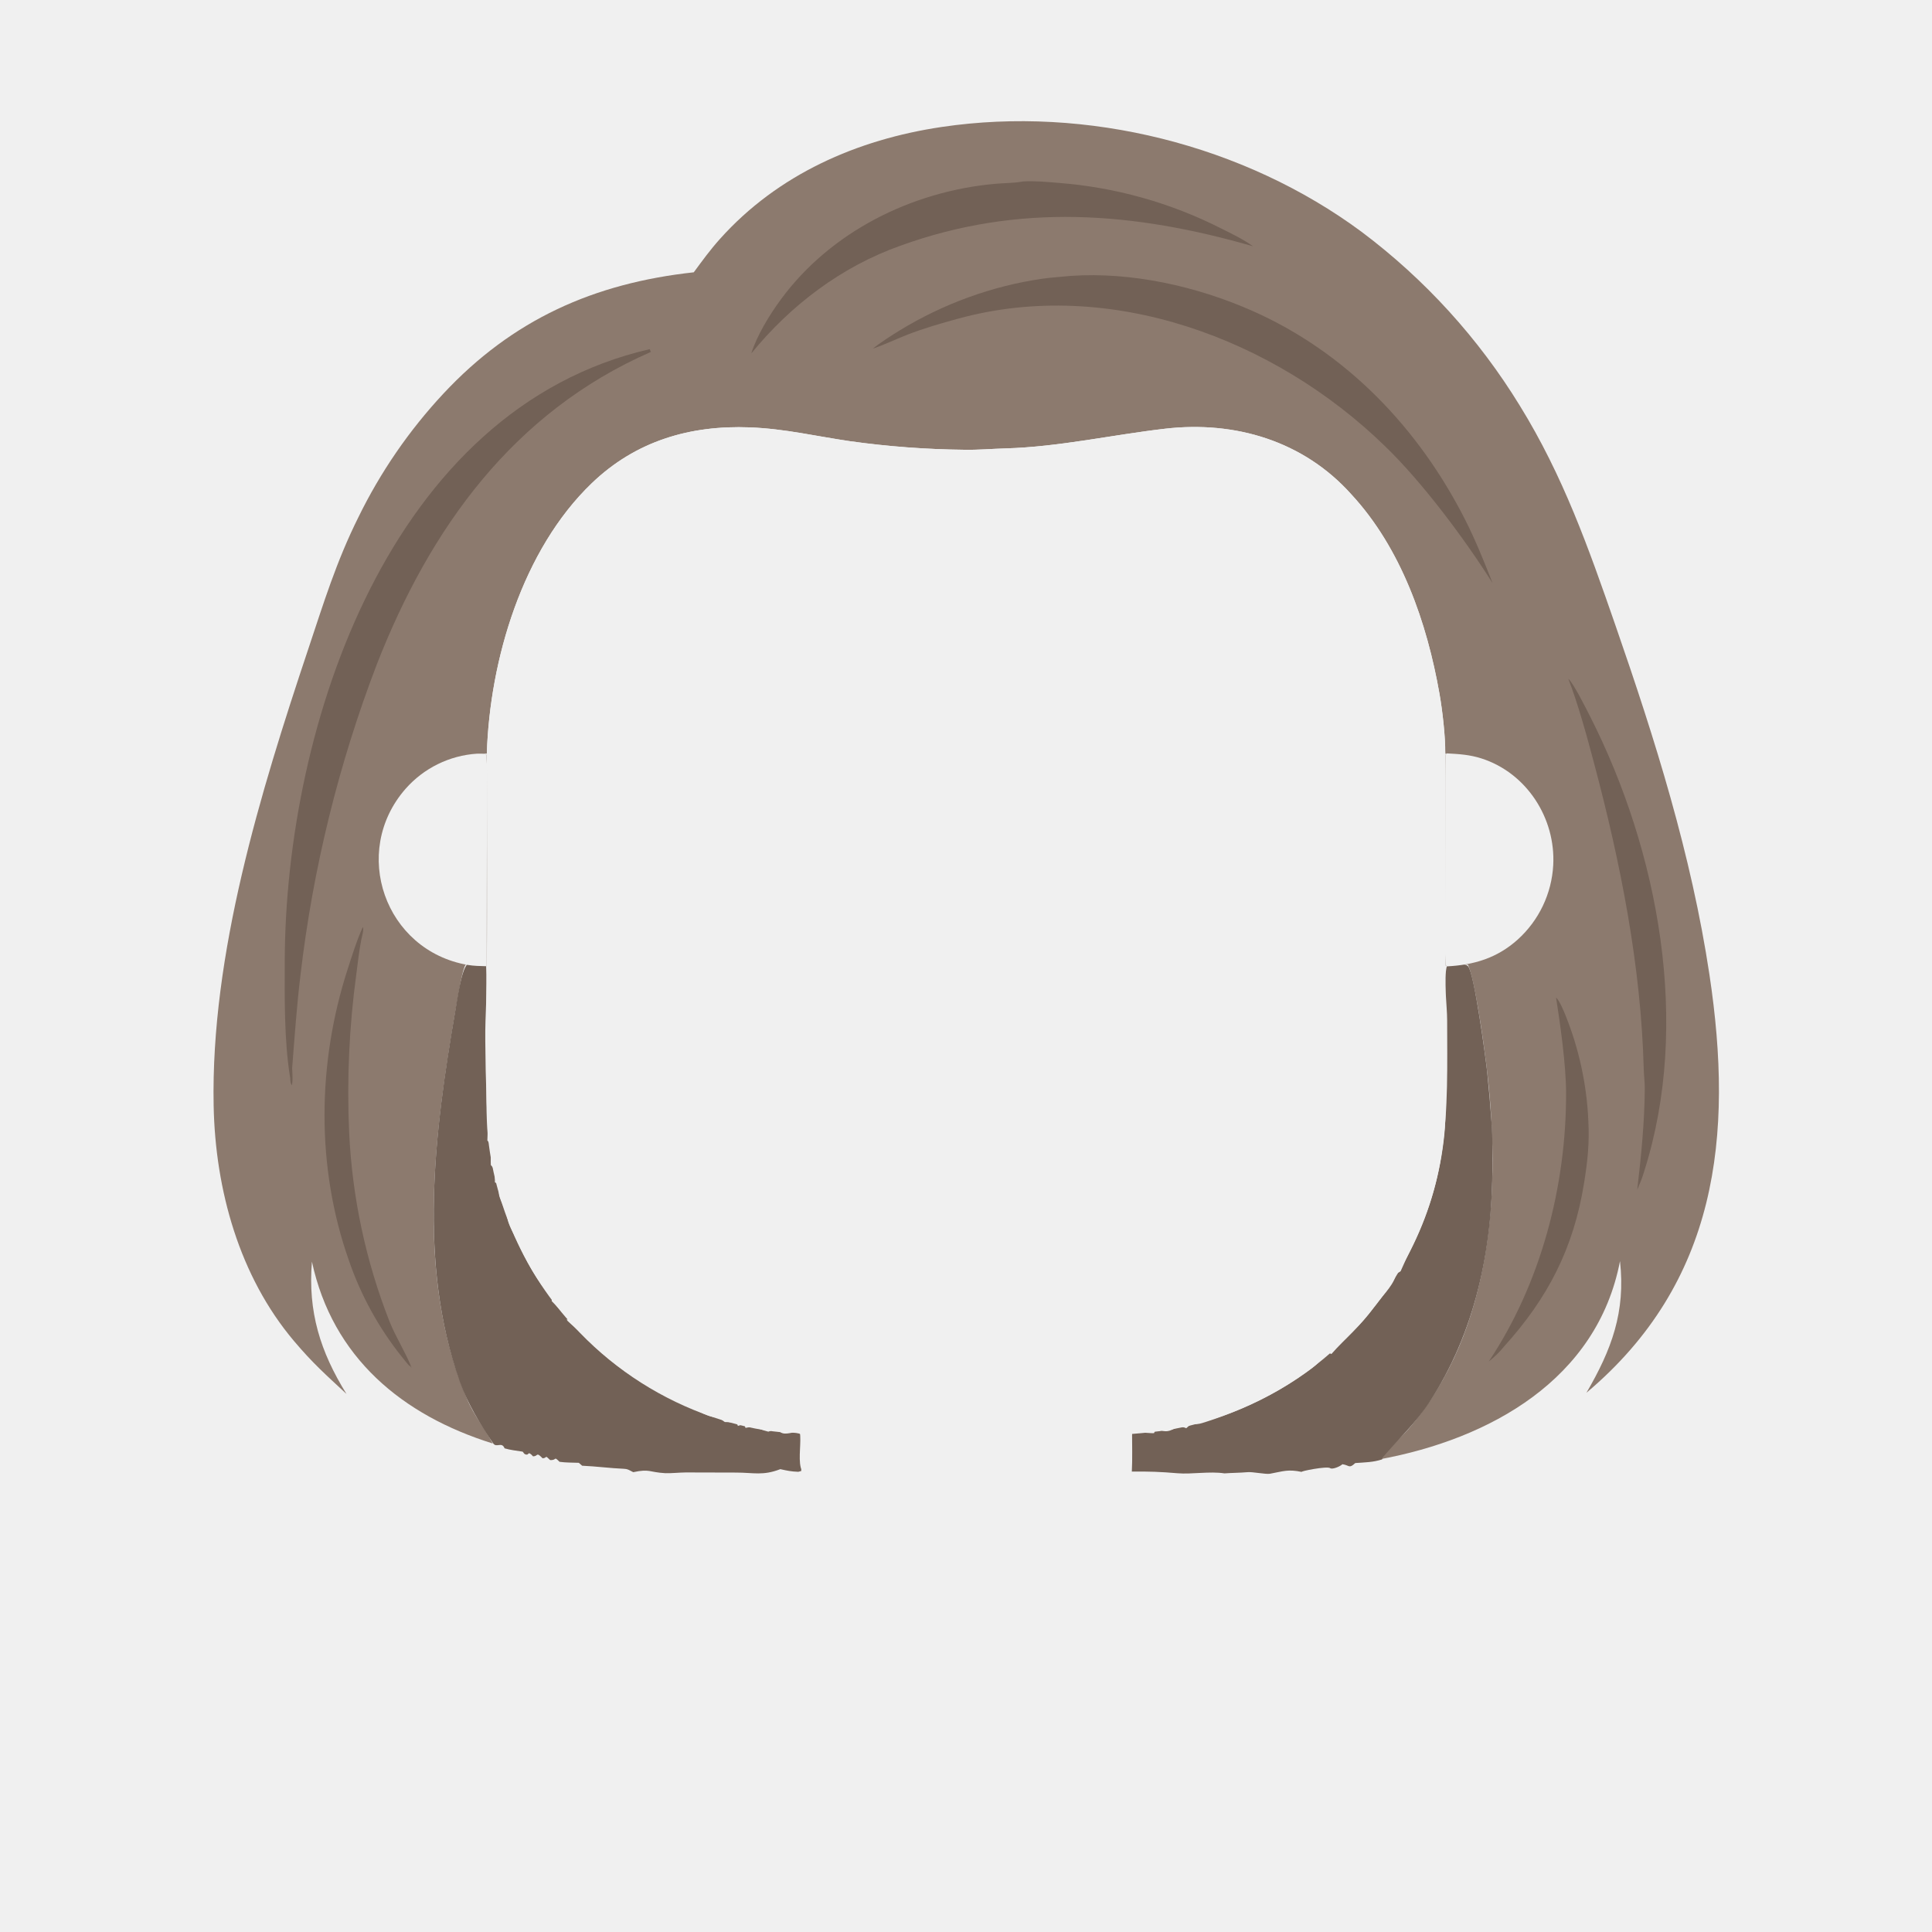
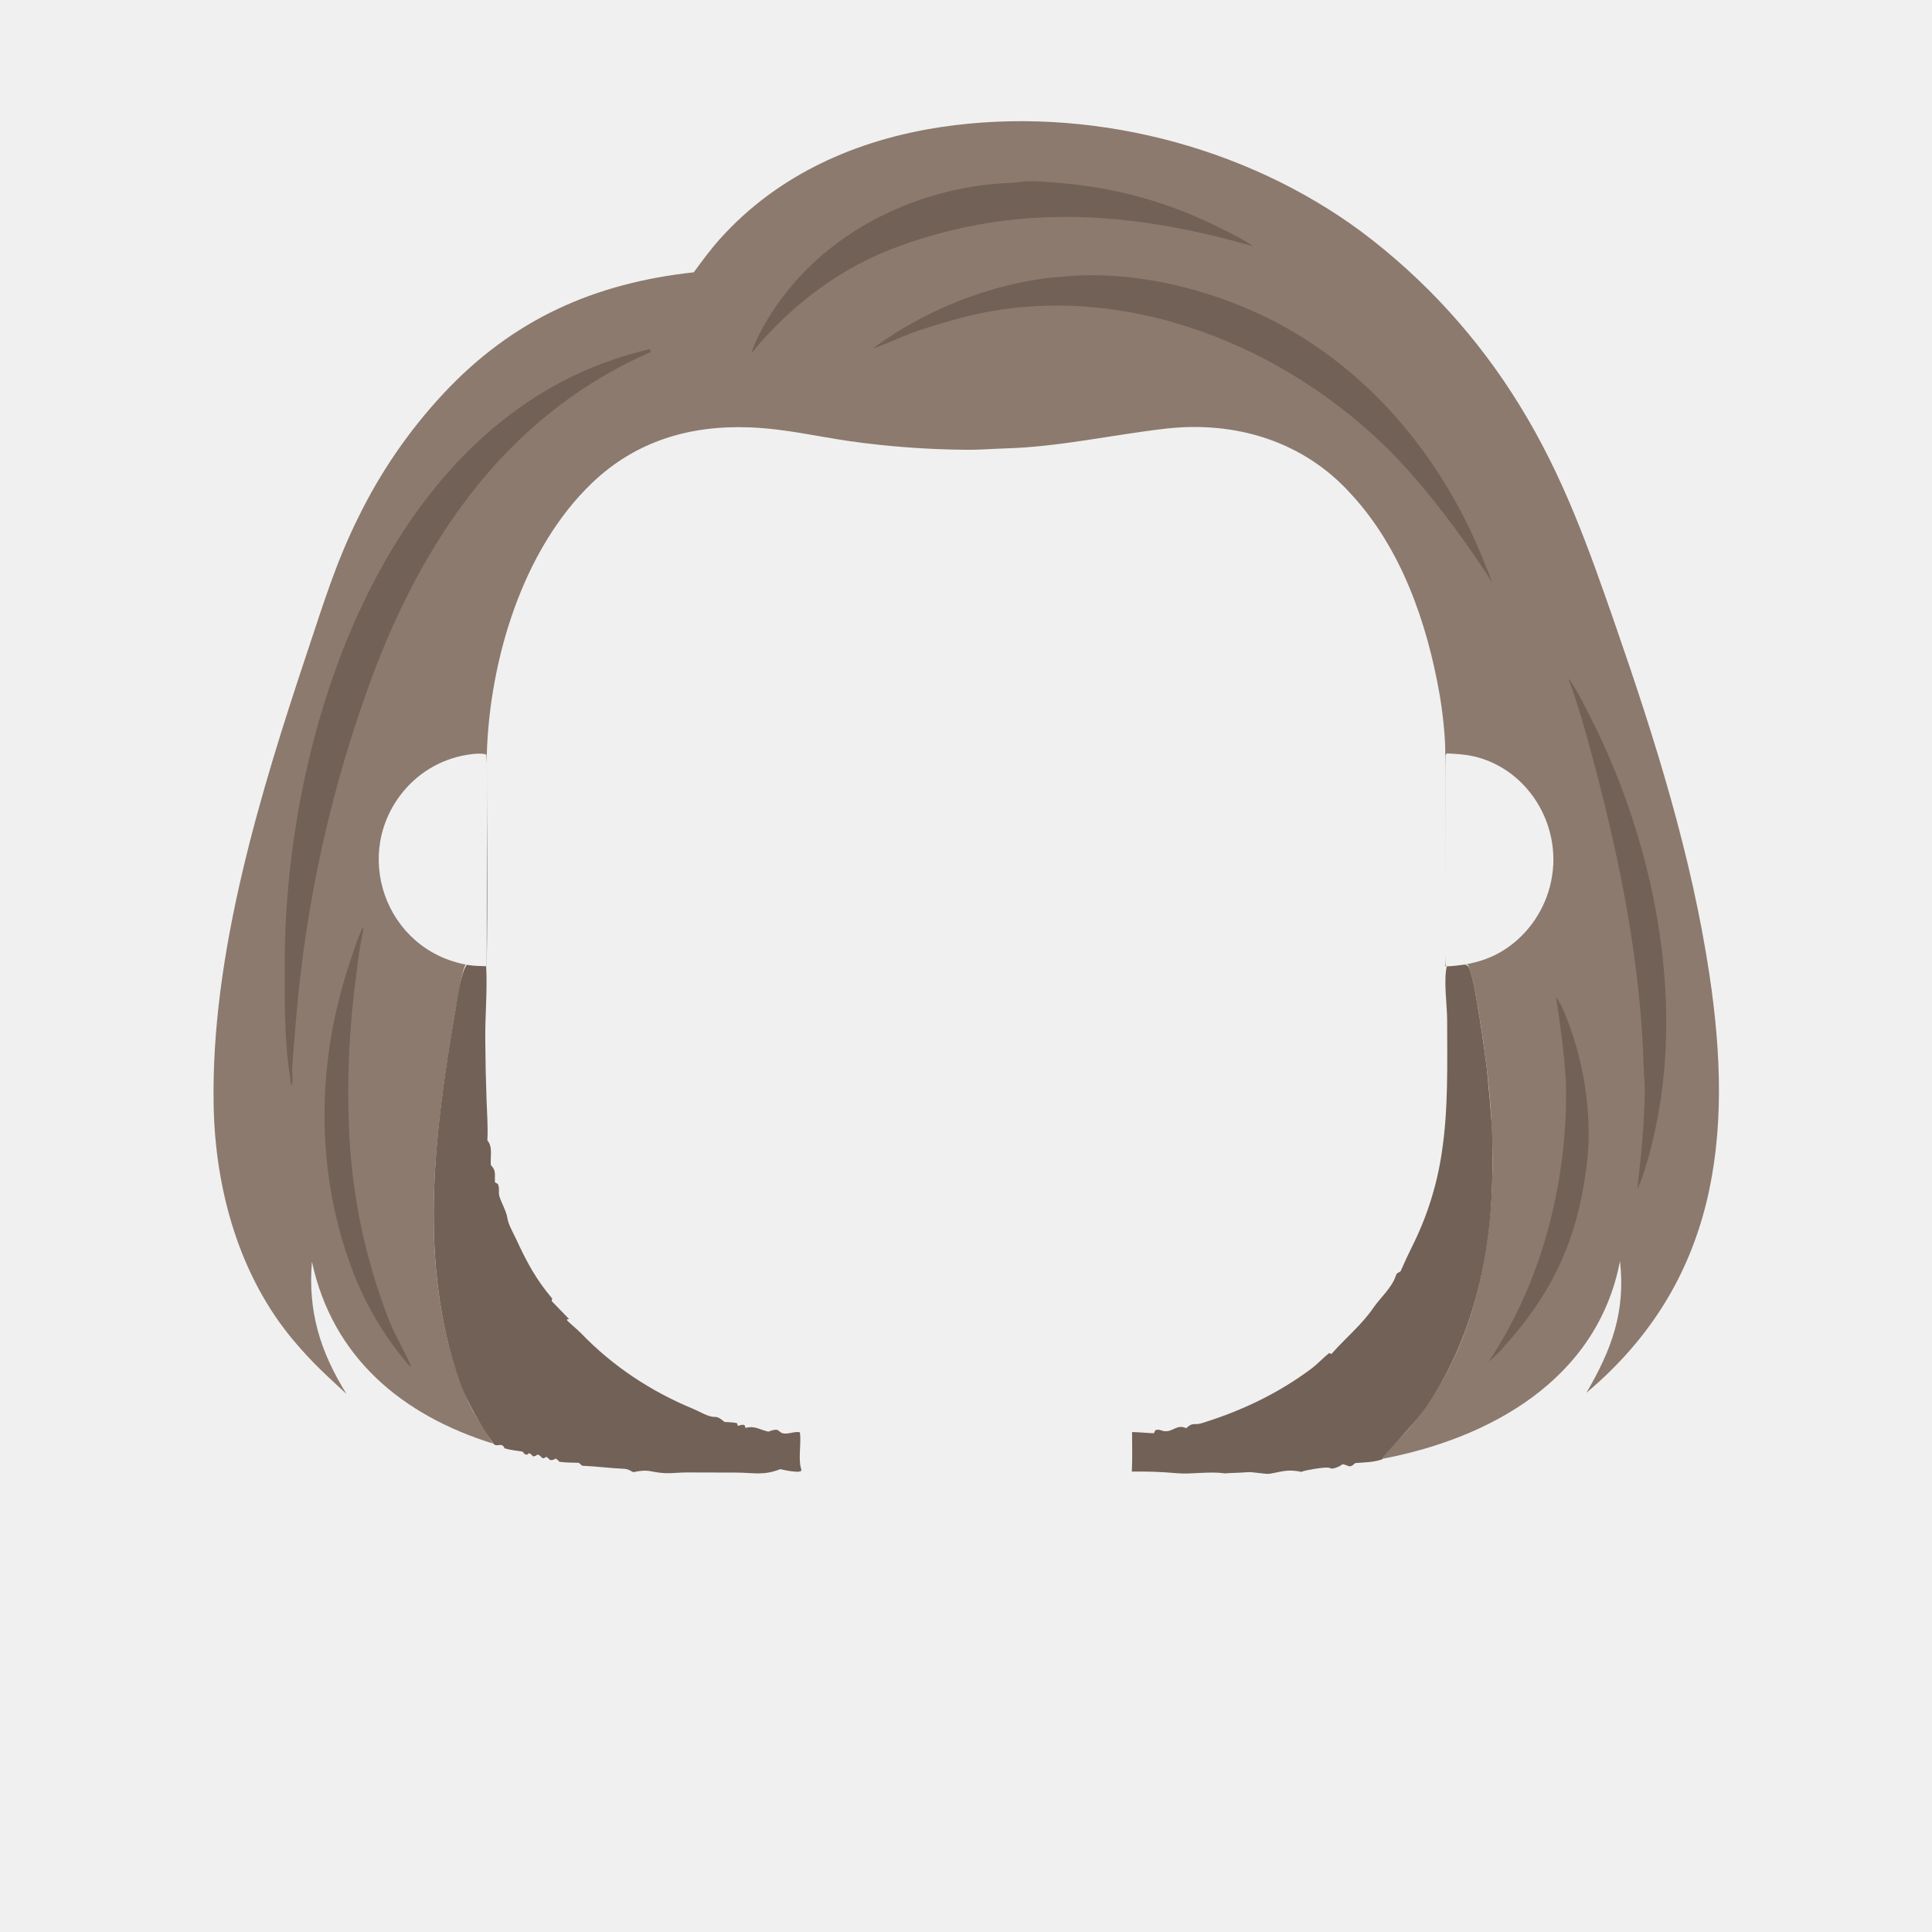
<svg xmlns="http://www.w3.org/2000/svg" version="1.1" viewBox="0 0 2048 2048" width="1024" height="1024">
  <defs>
    <mask id="facehole" maskUnits="userSpaceOnUse" x="0" y="0" width="2048" height="2048">
      <rect x="0" y="0" width="2048" height="2048" fill="white" />
-       <path d="M 516.053 798.796 C 519.227 699.333 553.827 582.824 627.297 512.237 C 673.834 467.527 731.332 450.571 794.927 453.037 C 832.186 454.481 865.23 462.511 901.673 467.788 C 941.668 473.362 981.98 476.364 1022.36 476.773 C 1036.9 477.051 1051.62 475.742 1065.96 475.335 C 1122.62 473.727 1179.46 460.855 1235.29 454.424 C 1309.5 445.877 1381.96 467.593 1432.42 524.004 C 1485.35 581.184 1512.72 660.11 1525.97 735.755 C 1529.09 753.608 1532.22 780.926 1532.05 798.851 L 1532.12 1024.15 C 1540.1 1024.13 1548.02 1023.23 1555.97 1022.47 C 1563.09 1036.69 1572.36 1103 1575.32 1126.53 C 1591.8 1257.93 1583.46 1409.81 1492.89 1515.03 C 1486.66 1522.27 1465.99 1541.79 1462.69 1546.92 C 1405.02 1560.34 1332.64 1562.16 1273.5 1561.72 C 1249.17 1561.54 1223.01 1558.84 1199.13 1558.85 L 1198.86 1558.45 C 1198.24 1546.66 1198.71 1531.84 1198.82 1519.82 C 1127.97 1520.88 1055 1520.05 984.033 1520.06 L 901.896 1520.06 C 885.189 1520.06 866.15 1520.43 849.665 1519.42 C 849.517 1527.85 849.038 1538.52 849.565 1546.76 C 849.643 1549.91 849.975 1556.03 849.544 1558.91 C 842.033 1558.98 834.26 1559.48 826.768 1559.87 C 743.762 1564.2 659.488 1562.49 577.88 1545.39 C 560.293 1541.71 538.885 1537.11 522.372 1530.19 C 513.758 1514.47 502.486 1500.44 495.191 1483.23 C 439.123 1350.94 460.648 1197.88 484.658 1060.72 C 485.766 1054.39 490.387 1026.06 493.758 1022.49 C 501.51 1023.27 508.101 1023.97 515.878 1024.1 C 517.514 951.274 516.013 872.042 516.053 798.796 z" fill="black" />
-       <path d="M 1020.3 954.974 C 1035.47 954.517 1047.07 961.989 1050.91 976.704 C 1059.84 1010.87 1073.44 1048.36 1080.3 1082.52 C 1086.5 1113.36 1054.75 1128.61 1028.28 1130.3 C 1000.58 1130.6 964.184 1120.03 968.429 1084.1 C 970.952 1062.75 980.753 1040.51 985.783 1019.5 C 989.044 1005.88 992.446 991.889 996.535 978.519 C 1001.45 963.966 1007.18 961.024 1020.3 954.974 z" fill="black" />
-       <path d="M 1532.05 798.851 C 1564.74 799.285 1590.82 807.568 1614.29 831.503 C 1635.59 853.585 1647.25 883.225 1646.7 913.904 C 1645.88 968.467 1608.45 1010.7 1555.97 1022.47 C 1548.02 1023.23 1540.1 1024.13 1532.12 1024.15 L 1532.05 798.851 z" fill="black" />
-       <path d="M 516.053 798.796 C 516.013 872.042 517.514 951.274 515.878 1024.1 C 508.101 1023.97 501.51 1023.27 493.758 1022.49 C 356.934 991.242 378.425 801.25 516.053 798.796 z" fill="black" />
-       <path d="M 849.665 1519.42 C 866.15 1520.43 885.189 1520.06 901.896 1520.06 L 984.033 1520.06 C 1055 1520.05 1127.97 1520.88 1198.82 1519.82 C 1198.71 1531.84 1198.24 1546.66 1198.86 1558.45 L 1199.13 1558.85 C 1197.85 1569.32 1198.32 1579.71 1197.44 1590.03 C 1194.16 1640.63 1178.37 1680.55 1139.2 1714.81 C 1104.62 1745.63 1059.01 1761.09 1012.82 1757.64 C 966.191 1754.47 922.732 1732.91 891.992 1697.71 C 873.758 1676.53 859.051 1646.42 854.071 1618.72 C 853.233 1614.06 851.357 1593.58 850.146 1590.74 C 850.873 1581.73 848.077 1571.64 849.544 1558.91 C 849.975 1556.03 849.643 1549.91 849.565 1546.76 C 849.038 1538.52 849.517 1527.85 849.665 1519.42 z" fill="black" />
-       <path d="M 849.665 1519.42 C 866.15 1520.43 885.189 1520.06 901.896 1520.06 L 984.033 1520.06 C 1055 1520.05 1127.97 1520.88 1198.82 1519.82 C 1198.71 1531.84 1198.24 1546.66 1198.86 1558.45 C 1197.08 1553.63 1197.6 1544.74 1197.61 1539.25 C 1192.06 1545.87 1187.3 1552.93 1181.49 1559.48 C 1097.57 1654.16 940.653 1650.12 860.384 1552.96 C 857.528 1549.51 853.528 1542.45 850.621 1539.87 L 849.565 1546.76 C 849.038 1538.52 849.517 1527.85 849.665 1519.42 z" fill="black" />
-       <path d="M0 0 H2048 V2048 H0 Z M 505.725 798.919 C 509.139 798.48 511.454 798.149 514.804 797.396 C 516.449 794.684 515.701 650.522 517.145 631.212 C 528.804 475.296 636.019 344.496 788.868 307 C 807.081 302.515 825.67 299.726 844.398 298.669 C 866.225 297.245 893.298 297.988 915.617 297.985 L 1036.6 297.999 L 1141.53 297.984 C 1174.56 297.991 1205.64 297.057 1238.41 302.714 C 1281.83 310.2 1323.4 325.953 1360.88 349.116 C 1442.93 399.114 1501.15 481.866 1522.24 575.063 C 1538.22 645.66 1530.59 718.299 1532.14 790.225 C 1532.2 793.015 1531.68 797.092 1533.68 798.613 C 1533.22 799.255 1532.76 799.896 1532.3 800.538 C 1531.91 817.251 1532.01 838.109 1531.99 854.537 L 1531.9 962.89 C 1531.9 981.123 1531.22 1004.78 1532.38 1022.5 L 1533.67 1024.41 L 1532.09 1025.94 L 1532.61 1135.66 C 1532.63 1155.22 1532.91 1183.62 1531.06 1202.76 C 1522.79 1284.19 1486.36 1360.18 1428.06 1417.63 C 1385.19 1460.6 1331.92 1491.73 1273.45 1508.01 C 1248.06 1515.19 1226.32 1517.97 1200.24 1520.01 C 1198.72 1520.13 1198.29 1528.62 1198.12 1530.31 C 1197.96 1527.01 1197.83 1523.98 1197.45 1520.69 C 1193.02 1519.11 1140.34 1520.04 1132 1520.04 L 922.188 1520.03 C 902.522 1520.03 872.739 1519.8 852.009 1520.32 C 851.463 1520.76 850.918 1521.19 850.372 1521.62 C 847.557 1517.75 835.415 1518.92 828.795 1518.3 C 802.282 1515.84 780.212 1510.39 755.175 1502.04 C 701.949 1483.82 653.807 1453.23 614.705 1412.78 C 560.15 1356.86 525.891 1284.28 517.391 1206.63 C 514.886 1182.05 515.828 1154.83 515.683 1129.86 C 515.337 1094.66 515.404 1059.45 515.884 1024.25 L 516.121 881.629 C 516.125 858.428 517.24 821.853 515.558 800.023 C 513.071 798.658 508.883 798.997 505.725 798.919 z" fill="white" fill-rule="evenodd" />
      <path d="M 1533.68 798.613 C 1546.66 799.32 1557.8 799.941 1570.34 803.954 C 1618.2 819.269 1649.18 867.189 1646.49 917.096 C 1644.85 947.316 1631.33 975.662 1608.87 995.951 C 1586.91 1015.66 1562.54 1022.9 1533.67 1024.41 L 1532.38 1022.5 C 1531.22 1004.78 1531.9 981.123 1531.9 962.89 L 1531.99 854.537 C 1532.01 838.109 1531.91 817.251 1532.3 800.538 C 1532.76 799.896 1533.22 799.255 1533.68 798.613 z" fill="black" />
      <path d="M 515.884 1024.25 C 509.295 1024.06 502.266 1023.99 495.795 1022.87 C 407.909 1007.63 371.458 903.101 429.806 836.29 C 449.153 814.256 476.463 800.813 505.725 798.919 C 508.883 798.997 513.071 798.658 515.558 800.023 C 517.24 821.853 516.125 858.428 516.121 881.629 L 515.884 1024.25 z" fill="black" />
    </mask>
  </defs>
  <g mask="url(#facehole)">
    <path transform="translate(0,0)" fill="rgb(140,122,110)" d="M 735.424 288.652 C 744.698 276.062 752.767 264.906 763.242 253.218 C 824.539 184.823 908.457 147.904 998.324 134.579 C 1151.91 111.806 1318.72 153.402 1443.45 245.824 C 1510.46 296.103 1567.34 358.618 1611.09 430.064 C 1656.98 504.381 1683.9 580.654 1712.36 662.664 C 1754.5 784.088 1792.9 905.823 1812.09 1033.23 C 1837.9 1204.66 1820.73 1359.32 1681.68 1476.4 C 1708.32 1430.73 1723.31 1390.81 1717.26 1336.82 C 1693.15 1462.54 1578.98 1525.44 1462.69 1546.92 C 1465.99 1541.79 1486.66 1522.27 1492.89 1515.03 C 1583.46 1409.81 1591.8 1257.93 1575.32 1126.53 C 1572.36 1103 1563.09 1036.69 1555.97 1022.47 C 1548.02 1023.23 1540.1 1024.13 1532.12 1024.15 L 1532.05 798.851 C 1532.22 780.926 1529.09 753.608 1525.97 735.755 C 1512.72 660.11 1485.35 581.184 1432.42 524.004 C 1381.96 467.593 1309.5 445.877 1235.29 454.424 C 1179.46 460.855 1122.62 473.727 1065.96 475.335 C 1051.62 475.742 1036.9 477.051 1022.36 476.773 C 981.98 476.364 941.668 473.362 901.673 467.788 C 865.23 462.511 832.186 454.481 794.927 453.037 C 731.332 450.571 673.834 467.527 627.297 512.237 C 553.827 582.824 519.227 699.333 516.053 798.796 C 516.013 872.042 517.514 951.274 515.878 1024.1 C 508.101 1023.97 501.51 1023.27 493.758 1022.49 C 490.387 1026.06 485.766 1054.39 484.658 1060.72 C 460.648 1197.88 439.123 1350.94 495.191 1483.23 C 502.486 1500.44 513.758 1514.47 522.372 1530.19 C 426.422 1500.24 352.578 1439.13 330.66 1337.42 C 326.27 1390.52 339.515 1432.88 367.28 1477.63 C 345.048 1456.95 331.656 1445.24 311.589 1421.47 C 253.691 1352.91 228.212 1261.3 226.471 1172.03 C 223.34 1011.55 275.936 840.182 326.533 688.733 C 343.183 638.896 356.464 595.379 379.859 548.391 C 403.24 500.496 433.597 456.335 469.94 417.352 C 543.359 338.621 629.555 300.26 735.424 288.652 z" />
    <path transform="translate(0,0)" fill="rgb(114,97,86)" d="M 495.369 1022.23 C 499.952 1022.09 511.537 1021.38 515.292 1023.15 C 516.878 1050.33 514.08 1075.38 514.421 1103 C 514.55 1123.92 514.995 1144.84 515.756 1165.74 C 516.251 1181.24 517.378 1193.16 516.631 1208.89 C 522.48 1215.83 519.65 1224.2 520.299 1234.96 C 526.023 1241.22 524.26 1243.36 524.636 1253.33 L 527.797 1255.09 C 530.066 1260.78 527.894 1263.52 529.505 1268.57 C 531.837 1275.86 536.821 1283.95 537.905 1291.47 C 538.857 1298.07 543.927 1306.62 546.91 1313.05 C 558.423 1337.88 567.697 1355.53 585.351 1376.51 L 584.758 1379.13 L 603.238 1398.26 L 600.611 1398.78 C 601.012 1399.3 601.412 1399.83 601.812 1400.36 C 606.339 1404.77 612.29 1409.52 616.607 1413.99 C 650.074 1448.62 690.271 1475.03 734.721 1493.43 C 742.252 1496.55 751.073 1502.22 757.684 1501.98 C 762.595 1501.8 766.125 1506.28 768.426 1507.42 C 768.276 1507.34 778.067 1507.73 781.193 1508.56 L 782.195 1511.53 C 784.863 1510.74 786.571 1509.89 789.203 1510.63 L 790.28 1513.62 C 800.078 1511.24 803.209 1514.8 814.456 1517.63 C 818.148 1516.41 820.74 1515.05 824.447 1515.86 C 824.831 1516.18 825.215 1516.5 825.6 1516.83 L 827.011 1517.96 C 832.449 1522.38 842.179 1516.61 847.851 1518.32 C 849.604 1527.93 846.184 1545.36 848.828 1555.65 C 849.551 1558.47 849.389 1556.37 849.341 1559.32 L 846.233 1560.18 C 838.317 1559.83 834.972 1559.08 827.169 1557.37 C 808.486 1564.55 799.106 1560.99 780.09 1560.99 L 726.974 1560.85 C 721.114 1560.86 710.15 1561.92 705.28 1561.64 C 687.534 1560.59 689.096 1556.82 671.282 1560.56 L 669.776 1559.8 C 666.588 1558.17 665.229 1557.16 661.548 1557 C 646.751 1556.37 631.939 1554.37 617.109 1553.72 C 617.097 1553.72 613.566 1550.64 613.554 1550.64 C 606.798 1550.37 599.814 1550.53 593.137 1549.57 C 586.506 1542.99 590.735 1548.22 583.139 1547.71 C 576.934 1541.54 580.48 1545.75 575.139 1545.83 C 574.619 1545.29 574.091 1544.77 573.554 1544.25 C 568.48 1539.37 570.23 1543.75 565.071 1543.8 C 563.277 1541.92 563.2 1541.62 560.961 1540.4 L 558.839 1541.96 C 554.958 1542.09 555.03 1538.97 553.759 1538.77 C 547.521 1537.79 540.997 1537.12 534.889 1535.31 C 531.904 1527.84 526.341 1535.11 522.866 1530.11 C 509.533 1510.92 495.284 1486.91 487.402 1464.67 C 442.965 1339.3 460.364 1200.29 482.516 1072.15 C 484.373 1061.41 488.827 1028.34 495.369 1022.23 z" />
    <path transform="translate(0,0)" fill="rgb(114,97,86)" d="M 1200.04 1518.03 C 1205.1 1517.95 1221.85 1519.61 1223.34 1519.16 L 1224.67 1516.07 C 1229.49 1514.61 1230.37 1516.69 1234.43 1517.1 C 1243.65 1518.04 1247.42 1509.34 1257.47 1513.98 C 1264.64 1506.95 1265.53 1511.24 1274.13 1508.57 C 1316.01 1495.58 1354.9 1477.15 1390.1 1450.84 C 1396.61 1445.99 1402.42 1439.45 1409.02 1434.26 L 1411.33 1435.35 C 1426.25 1418.33 1443.14 1404.77 1455.72 1386.48 C 1463.29 1375.49 1475.64 1364.97 1479.79 1351.9 C 1480.73 1348.91 1482.38 1349.49 1484.72 1347.54 C 1488.28 1339.31 1493.2 1328.74 1497.11 1320.91 C 1512.82 1289.55 1523.4 1255.88 1528.45 1221.17 C 1535.39 1175.26 1534.07 1128.02 1534.04 1081.78 C 1534.04 1064.52 1529.89 1038.85 1533.9 1023.25 C 1534.63 1022.76 1535 1022.44 1535.96 1022.25 C 1540.29 1021.39 1553.27 1021.17 1556.2 1024.27 C 1562.78 1031.24 1574.8 1121.35 1576.38 1135.45 C 1578.31 1154.08 1579.92 1172.75 1581.22 1191.43 C 1582.34 1205.68 1581.92 1220.67 1581.98 1235.1 C 1582.33 1323.73 1563.89 1412.52 1514.64 1487.3 C 1500.87 1508.22 1481.66 1526.3 1465.53 1545.17 L 1465.14 1547.01 C 1455.49 1550.15 1446.77 1550.16 1436.64 1550.9 C 1429.84 1557.18 1430.73 1553.26 1423.01 1552.14 C 1420.13 1554.83 1412.21 1557.88 1410.09 1556.31 C 1406.72 1553.83 1377.32 1559.76 1379.97 1560.31 C 1365.17 1557.23 1360.44 1559.63 1346.25 1562.22 C 1341.68 1563.05 1327.61 1559.97 1322.23 1560.57 C 1313.99 1561.3 1306.2 1561.23 1298 1561.84 C 1282.49 1559.42 1263.13 1562.97 1248.4 1561.72 C 1229.77 1560.14 1218.31 1559.74 1199.79 1559.95 C 1200.49 1547.32 1200.05 1530.95 1200.04 1518.03 z" />
    <path transform="translate(0,0)" fill="rgb(114,97,86)" d="M 307.332 1141 C 301.208 1101.91 301.742 1058.45 301.846 1018.87 C 302.499 768.887 413.258 433.538 688.739 370.106 L 689.931 373.062 C 544.35 436.819 455.951 559.539 399.33 704.517 C 358.863 810.3 331.736 920.712 318.575 1033.2 C 314.712 1064.73 312.188 1100.16 309.688 1132.25 C 309.846 1135.7 310.767 1148.48 309.088 1150.4 C 306.932 1145.09 308.215 1144.59 307.332 1141 z" />
    <path transform="translate(0,0)" fill="rgb(114,97,86)" d="M 1135.61 292.422 C 1199.62 288.126 1268.29 303.457 1326.66 329.129 C 1427.06 373.286 1503.83 453.784 1553.08 550.833 C 1564.02 572.394 1573.4 595.699 1582.21 618.177 C 1552.68 571.359 1507.65 510.976 1467.98 472.783 C 1351.01 358.995 1176.37 293.695 1015.49 337.838 C 997.306 342.826 979.437 347.937 961.86 354.788 C 949.615 359.56 937.708 365.358 925.305 369.573 C 931.64 364.152 946.411 354.703 954.069 350.032 C 999.851 322.105 1051.68 303.138 1104.8 295.477 C 1114.41 294.091 1125.78 293.407 1135.61 292.422 z" />
    <path transform="translate(0,0)" fill="rgb(114,97,86)" d="M 1084.77 192.318 C 1097.23 191.616 1109.39 192.858 1121.81 193.849 C 1181.9 198.434 1240.51 214.818 1294.27 242.064 C 1306.03 247.901 1317.56 253.447 1328.29 261.074 C 1201.69 224.586 1079.82 215.037 954.253 260.542 C 891.818 282.738 838.02 323.6 796.389 374.642 C 802.415 355.487 815.931 333.404 828.018 317.034 C 880.857 245.477 966.191 203.13 1053.85 194.938 C 1063.8 194.008 1073.25 194.21 1083.21 192.582 L 1084.77 192.318 z" />
    <path transform="translate(0,0)" fill="rgb(114,97,86)" d="M 1662.48 719.558 C 1667.62 723.638 1681.37 751.138 1685.44 759.162 C 1758.42 902.943 1792.51 1085.66 1742.95 1241.51 C 1740.74 1249.01 1738.65 1253.91 1735.55 1261.16 C 1739.73 1224.88 1743.24 1190.71 1743.53 1154.12 C 1743.59 1147.31 1742.61 1140.29 1742.43 1133.29 C 1739.6 1024.07 1717.86 914.64 1689.83 809.268 C 1682.45 781.519 1672.93 746.343 1662.48 719.558 z" />
    <path transform="translate(0,0)" fill="rgb(114,97,86)" d="M 384.59 982.794 C 386.052 984.963 383.597 993.013 383.003 996.052 C 380.629 1008.19 379.286 1020.41 377.717 1032.67 C 370.129 1088.26 367.585 1144.42 370.117 1200.46 C 373.323 1269.22 387.803 1336.99 412.979 1401.05 C 419.26 1416.84 430.31 1434.3 436.238 1449.68 L 433.848 1447.6 L 436.058 1449.77 C 435.796 1448.49 435.06 1448.46 433.464 1447.23 L 434.654 1448.64 C 431.786 1445.69 428.402 1441.25 425.727 1437.97 C 401.367 1407.43 382.444 1372.93 369.788 1335.97 C 334.915 1237.08 336.345 1126.98 368.471 1027.55 C 372.664 1014.57 378.856 994.82 384.59 982.794 z" />
    <path transform="translate(0,0)" fill="rgb(114,97,86)" d="M 1649.48 1057.42 C 1653.22 1060.82 1657.6 1071.62 1659.57 1076.45 C 1673.79 1111.83 1681.94 1149.36 1683.68 1187.45 C 1684.97 1211.83 1683 1230.27 1679.18 1254.07 C 1668.13 1323.02 1640.92 1376 1594.23 1427.49 C 1589.34 1433.72 1584.12 1438.34 1578.08 1443.36 C 1633.37 1360.55 1660.49 1257.2 1660.12 1157.78 C 1660.02 1129.06 1653.94 1085.42 1649.48 1057.42 z" />
  </g>
</svg>
